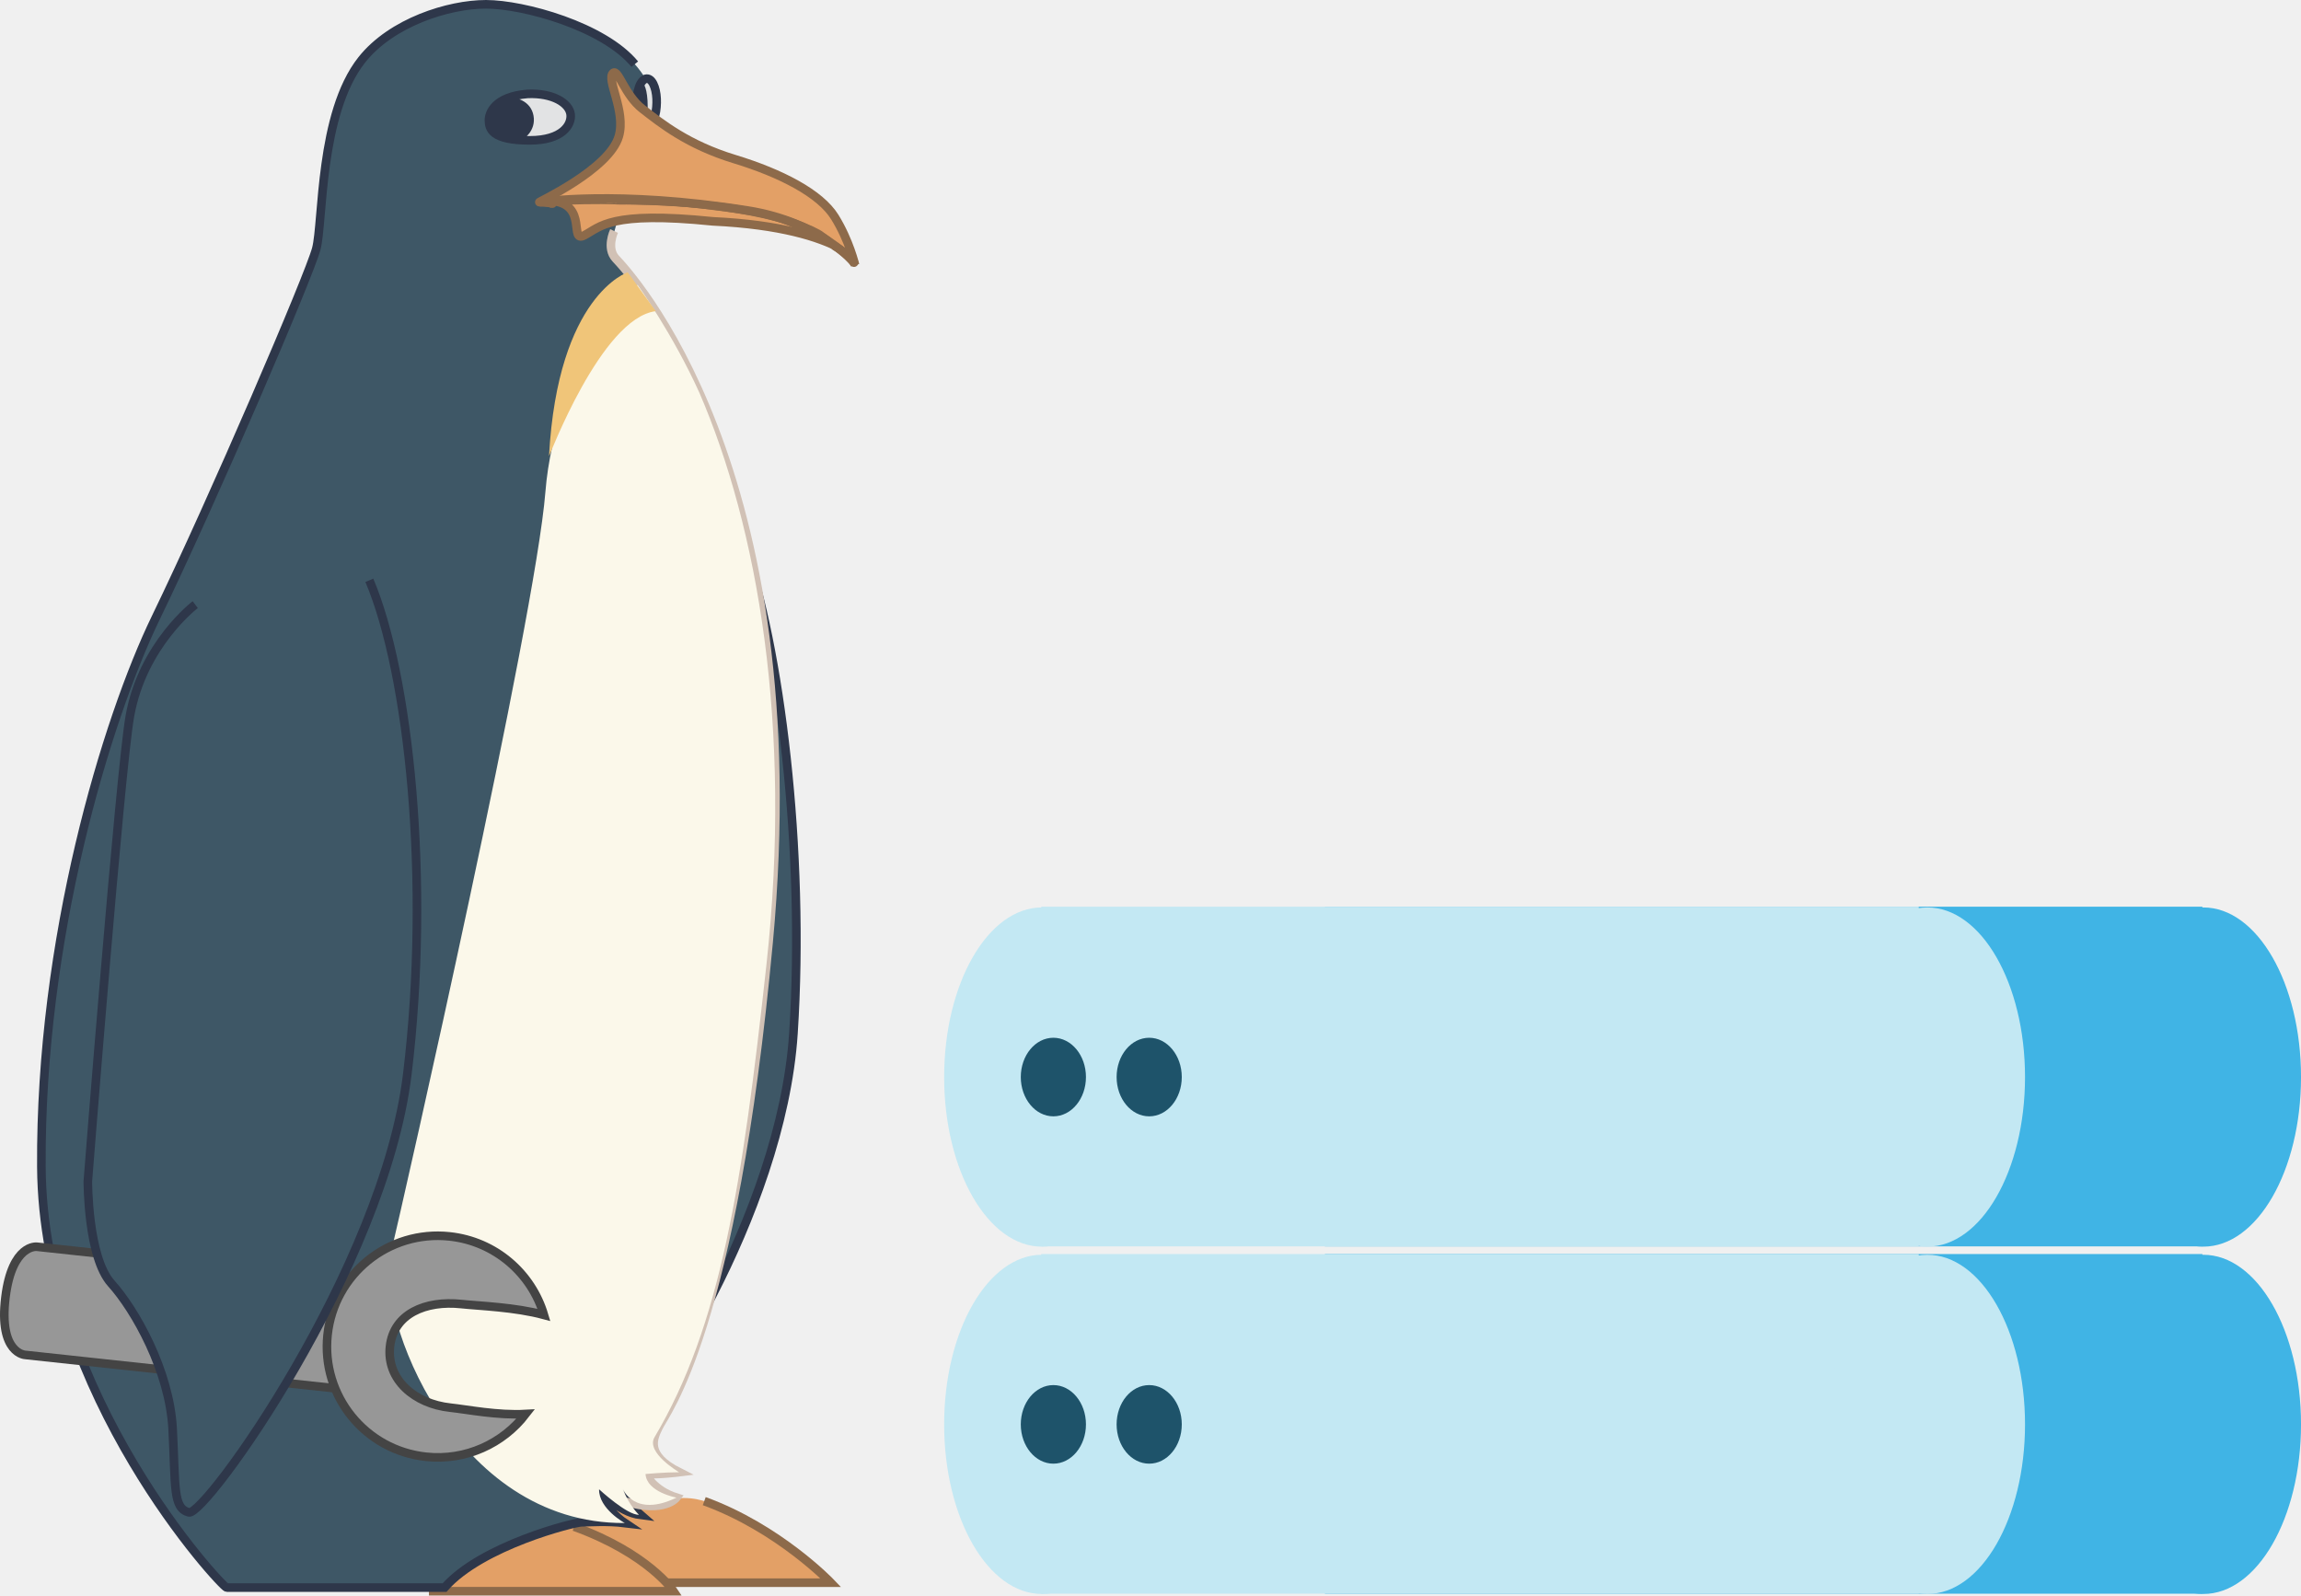
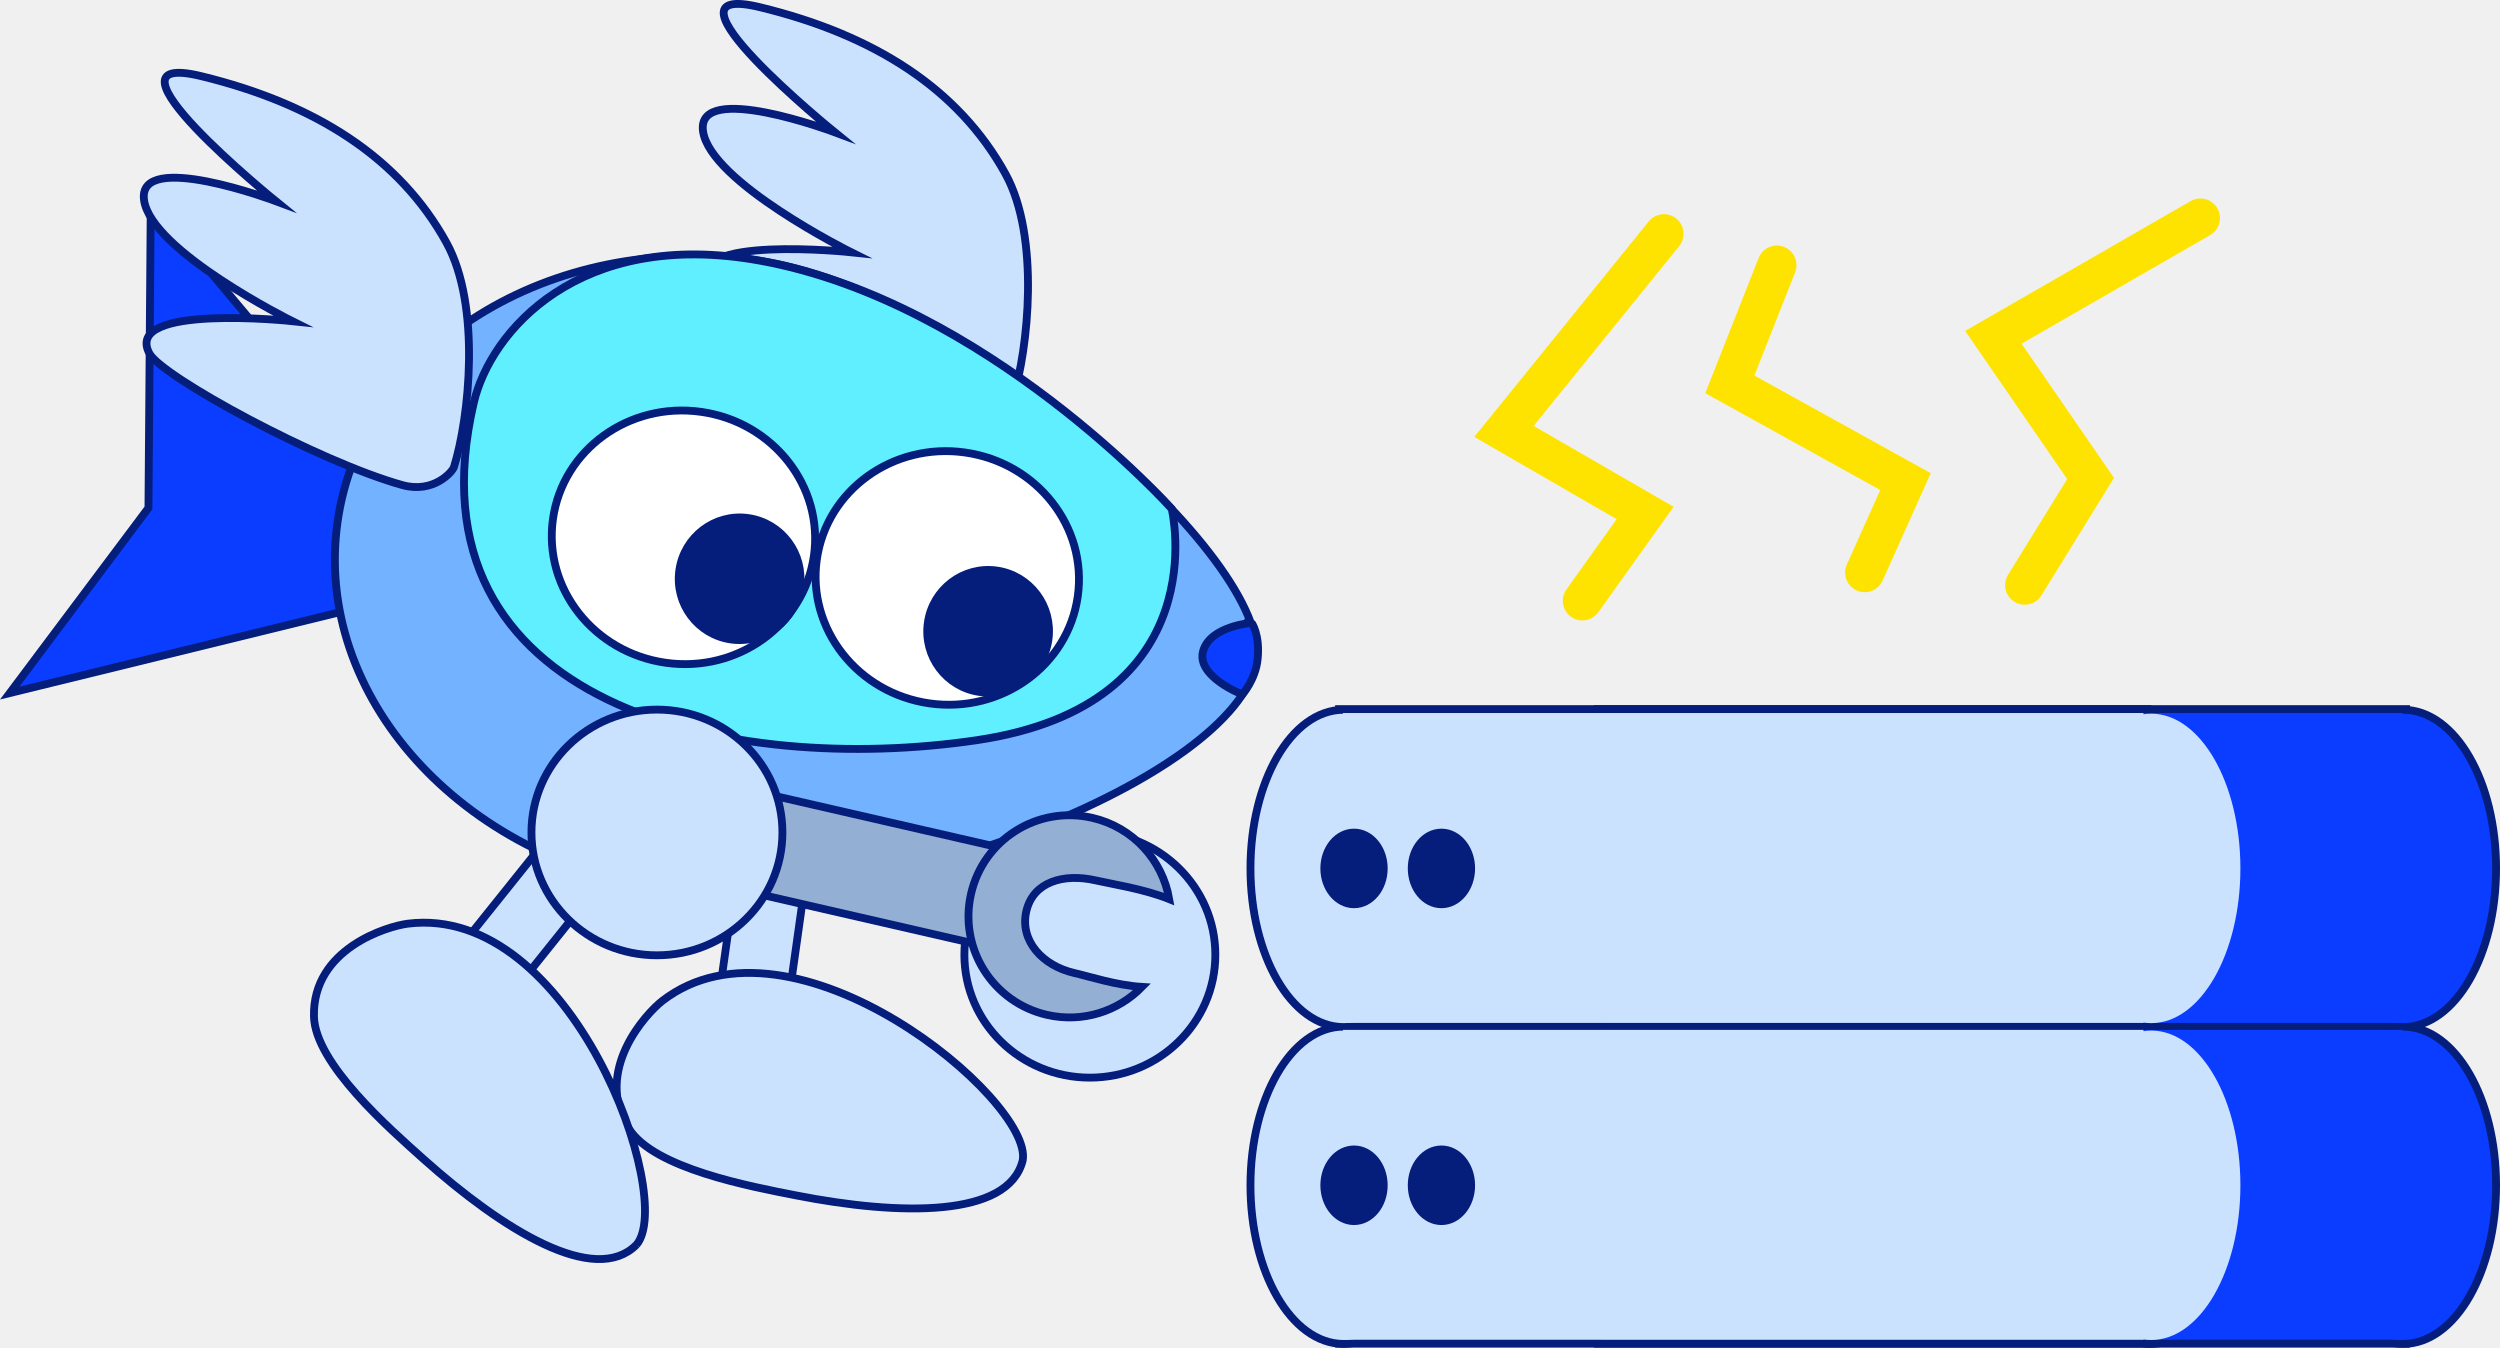
- <svg xmlns="http://www.w3.org/2000/svg" version="1.1" width="133.823" height="92.792" viewBox="0,0,133.823,92.792">
-   <g transform="translate(-172.9634,-133.5234)">
-     <g data-paper-data="{&quot;isPaintingLayer&quot;:true}" stroke-linejoin="miter" stroke-miterlimit="10" stroke-dasharray="" stroke-dashoffset="0" style="mix-blend-mode: normal">
-       <g data-paper-data="{&quot;index&quot;:null}" stroke-width="0.5" stroke-linecap="butt">
-         <path d="M201.194,225.499c3.688,-6.624 9.371,-4.651 9.371,-4.651c5.927,1.571 9.73,4.651 9.73,4.651h-19.1" fill="#e3a066" fill-rule="nonzero" stroke="none" />
-         <path d="M210.221,220.755c5.927,1.571 10.074,4.744 10.074,4.744h-19.459" fill="none" fill-rule="evenodd" stroke="#8d6a4a" />
+ <svg xmlns="http://www.w3.org/2000/svg" version="1.1" width="159.384" height="85.93" viewBox="0,0,159.384,85.93">
+   <g transform="translate(-547.9025,-140.7965)">
+     <g stroke-miterlimit="10">
+       <path d="M650.018,226.21v-19.755h51.033v19.755z" fill="#051d7b" stroke="#051d7b" stroke-width="1" stroke-linecap="butt" />
+       <path d="M633.522,226.21v-19.755h51.033v19.755z" fill="#051d7b" stroke="#051d7b" stroke-width="1" stroke-linecap="butt" />
+       <path d="M706.787,216.362c0,5.448 -2.545,9.864 -5.684,9.864c-3.139,0 -5.684,-4.416 -5.684,-9.864c0,-5.448 2.545,-9.864 5.684,-9.864c3.139,0 5.684,4.416 5.684,9.864z" fill="#051d7b" stroke="#051d7b" stroke-width="1" stroke-linecap="butt" />
+       <path d="M639.242,216.362c0,5.448 -2.545,9.864 -5.684,9.864c-3.139,0 -5.684,-4.416 -5.684,-9.864c0,-5.448 2.545,-9.864 5.684,-9.864c3.139,0 5.684,4.416 5.684,9.864z" fill="#051d7b" stroke="#051d7b" stroke-width="1" stroke-linecap="butt" />
+       <path d="M690.736,216.362c0,5.448 -2.545,9.864 -5.684,9.864c-3.139,0 -5.684,-4.416 -5.684,-9.864c0,-5.448 2.545,-9.864 5.684,-9.864c3.139,0 5.684,4.416 5.684,9.864z" fill="#051d7b" stroke="#051d7b" stroke-width="1" stroke-linecap="butt" />
+       <path d="M650.018,206.01v-19.755h51.033v19.755z" fill="#051d7b" stroke="#051d7b" stroke-width="1" stroke-linecap="butt" />
+       <path d="M633.522,206.01v-19.755h51.033v19.755z" fill="#051d7b" stroke="#051d7b" stroke-width="1" stroke-linecap="butt" />
+       <path d="M706.787,196.162c0,5.448 -2.545,9.864 -5.684,9.864c-3.139,0 -5.684,-4.416 -5.684,-9.864c0,-5.448 2.545,-9.864 5.684,-9.864c3.139,0 5.684,4.416 5.684,9.864z" fill="#051d7b" stroke="#051d7b" stroke-width="1" stroke-linecap="butt" />
+       <path d="M639.242,196.162c0,5.448 -2.545,9.864 -5.684,9.864c-3.139,0 -5.684,-4.416 -5.684,-9.864c0,-5.448 2.545,-9.864 5.684,-9.864c3.139,0 5.684,4.416 5.684,9.864z" fill="#051d7b" stroke="#051d7b" stroke-width="1" stroke-linecap="butt" />
+       <path d="M690.736,196.162c0,5.448 -2.545,9.864 -5.684,9.864c-3.139,0 -5.684,-4.416 -5.684,-9.864c0,-5.448 2.545,-9.864 5.684,-9.864c3.139,0 5.684,4.416 5.684,9.864z" fill="#051d7b" stroke="#051d7b" stroke-width="1" stroke-linecap="butt" />
+       <path d="M625.385,201.668c0,4.325 -3.582,7.832 -8,7.832c-4.418,0 -8,-3.506 -8,-7.832c0,-4.325 3.582,-7.832 8,-7.832c4.418,0 8,3.506 8,7.832z" fill="#cbe2ff" stroke="#051d7b" stroke-width="0.5" stroke-linecap="butt" />
+       <g fill="#051d7b" stroke="#051d7b" stroke-width="0.5" stroke-linecap="butt">
+         <path d="M650.018,226.21v-19.755h51.033v19.755z" />
+         <path d="M633.522,226.21v-19.755h51.033v19.755z" />
+         <path d="M706.787,216.362c0,5.448 -2.545,9.864 -5.684,9.864c-3.139,0 -5.684,-4.416 -5.684,-9.864c0,-5.448 2.545,-9.864 5.684,-9.864c3.139,0 5.684,4.416 5.684,9.864z" />
+         <path d="M639.242,216.362c0,5.448 -2.545,9.864 -5.684,9.864c-3.139,0 -5.684,-4.416 -5.684,-9.864c0,-5.448 2.545,-9.864 5.684,-9.864c3.139,0 5.684,4.416 5.684,9.864z" />
+         <path d="M690.736,216.362c0,5.448 -2.545,9.864 -5.684,9.864c-3.139,0 -5.684,-4.416 -5.684,-9.864c0,-5.448 2.545,-9.864 5.684,-9.864c3.139,0 5.684,4.416 5.684,9.864z" />
      </g>
-       <g data-paper-data="{&quot;index&quot;:null}" stroke-width="0.5" stroke-linecap="butt">
-         <path d="M207.323,225.57c2.696,-6.624 6.85,-4.651 6.85,-4.651c4.333,1.571 7.112,4.651 7.112,4.651h-13.962" fill="#e3a066" fill-rule="nonzero" stroke="none" />
-         <path d="M213.921,220.826c4.333,1.571 7.364,4.744 7.364,4.744h-14.225" fill="none" fill-rule="evenodd" stroke="#8d6a4a" />
+       <g fill="#051d7b" stroke="#051d7b" stroke-width="0.5" stroke-linecap="butt">
+         <path d="M650.018,206.01v-19.755h51.033v19.755z" />
+         <path d="M633.522,206.01v-19.755h51.033v19.755z" />
+         <path d="M706.787,196.162c0,5.448 -2.545,9.864 -5.684,9.864c-3.139,0 -5.684,-4.416 -5.684,-9.864c0,-5.448 2.545,-9.864 5.684,-9.864c3.139,0 5.684,4.416 5.684,9.864z" />
+         <path d="M639.242,196.162c0,5.448 -2.545,9.864 -5.684,9.864c-3.139,0 -5.684,-4.416 -5.684,-9.864c0,-5.448 2.545,-9.864 5.684,-9.864c3.139,0 5.684,4.416 5.684,9.864z" />
+         <path d="M690.736,196.162c0,5.448 -2.545,9.864 -5.684,9.864c-3.139,0 -5.684,-4.416 -5.684,-9.864c0,-5.448 2.545,-9.864 5.684,-9.864c3.139,0 5.684,4.416 5.684,9.864z" />
      </g>
-       <g data-paper-data="{&quot;index&quot;:null}" stroke-width="0.5" stroke-linecap="butt">
-         <path d="M216.206,165.22c2.09,5.752 3.598,17.756 2.902,28.41c-0.696,10.654 -8.676,22.485 -9.453,22.039c-0.777,-0.446 -0.684,-1.574 -0.957,-4.907c-0.272,-3.333 -2.056,-7.219 -3.247,-9.005c-1.191,-1.786 -1.348,-6.077 -1.348,-6.077c0,0 0.629,-22.775 0.978,-25.786c0.449,-3.878 2.871,-5.476 2.871,-5.476" fill="#3e5766" fill-rule="nonzero" stroke="none" />
-         <path d="M216.206,165.22c2.09,5.752 3.598,17.756 2.902,28.41c-0.696,10.654 -8.676,22.485 -9.453,22.039c-0.777,-0.446 -0.684,-1.574 -0.957,-4.907c-0.272,-3.333 -2.056,-7.219 -3.247,-9.005c-1.191,-1.786 -1.348,-6.077 -1.348,-6.077c0,0 0.629,-22.775 0.978,-25.786c0.449,-3.878 2.871,-5.476 2.871,-5.476" fill="none" fill-rule="evenodd" stroke="#2e374a" />
+       <g stroke-linecap="butt">
+         <g stroke="none" stroke-width="0">
+           <path d="M650.018,226.21v-19.755h51.033v19.755z" fill="#0a3dff" />
+           <path d="M633.522,226.21v-19.755h51.033v19.755z" fill="#cbe2ff" />
+           <path d="M706.787,216.362c0,5.448 -2.545,9.864 -5.684,9.864c-3.139,0 -5.684,-4.416 -5.684,-9.864c0,-5.448 2.545,-9.864 5.684,-9.864c3.139,0 5.684,4.416 5.684,9.864z" fill="#0a3dff" />
+           <path d="M639.242,216.362c0,5.448 -2.545,9.864 -5.684,9.864c-3.139,0 -5.684,-4.416 -5.684,-9.864c0,-5.448 2.545,-9.864 5.684,-9.864c3.139,0 5.684,4.416 5.684,9.864z" fill="#cbe2ff" />
+           <path d="M690.736,216.362c0,5.448 -2.545,9.864 -5.684,9.864c-3.139,0 -5.684,-4.416 -5.684,-9.864c0,-5.448 2.545,-9.864 5.684,-9.864c3.139,0 5.684,4.416 5.684,9.864z" fill="#cbe2ff" />
+         </g>
+         <path d="M636.121,216.362c0,1.262 -0.848,2.285 -1.895,2.285c-1.046,0 -1.895,-1.023 -1.895,-2.285c0,-1.262 0.848,-2.285 1.895,-2.285c1.046,0 1.895,1.023 1.895,2.285z" fill="#051d7b" stroke="#051d7b" stroke-width="0.5" />
+         <path d="M641.694,216.362c0,1.262 -0.848,2.285 -1.895,2.285c-1.046,0 -1.895,-1.023 -1.895,-2.285c0,-1.262 0.848,-2.285 1.895,-2.285c1.046,0 1.895,1.023 1.895,2.285z" fill="#051d7b" stroke="#051d7b" stroke-width="0.5" />
      </g>
-       <g data-paper-data="{&quot;index&quot;:null}" stroke-width="0.5" stroke-linecap="butt">
-         <path d="M198.175,226.065c3.105,-3.164 8.182,-3.754 8.182,-3.754c4.333,1.571 5.78,3.754 5.78,3.754h-13.962" fill="#e3a066" fill-rule="nonzero" stroke="none" />
-         <path d="M206.356,222.311c4.333,1.571 5.78,3.754 5.78,3.754h-14.225" fill="none" fill-rule="evenodd" stroke="#8d6a4a" />
+       <g stroke-linecap="butt">
+         <g stroke="none" stroke-width="0">
+           <path d="M650.018,206.01v-19.755h51.033v19.755z" fill="#0a3dff" />
+           <path d="M633.522,206.01v-19.755h51.033v19.755z" fill="#cbe2ff" />
+           <path d="M706.787,196.162c0,5.448 -2.545,9.864 -5.684,9.864c-3.139,0 -5.684,-4.416 -5.684,-9.864c0,-5.448 2.545,-9.864 5.684,-9.864c3.139,0 5.684,4.416 5.684,9.864z" fill="#0a3dff" />
+           <path d="M639.242,196.162c0,5.448 -2.545,9.864 -5.684,9.864c-3.139,0 -5.684,-4.416 -5.684,-9.864c0,-5.448 2.545,-9.864 5.684,-9.864c3.139,0 5.684,4.416 5.684,9.864z" fill="#cbe2ff" />
+           <path d="M690.736,196.162c0,5.448 -2.545,9.864 -5.684,9.864c-3.139,0 -5.684,-4.416 -5.684,-9.864c0,-5.448 2.545,-9.864 5.684,-9.864c3.139,0 5.684,4.416 5.684,9.864z" fill="#cbe2ff" />
+         </g>
+         <path d="M636.121,196.162c0,1.262 -0.848,2.285 -1.895,2.285c-1.046,0 -1.895,-1.023 -1.895,-2.285c0,-1.262 0.848,-2.285 1.895,-2.285c1.046,0 1.895,1.023 1.895,2.285z" fill="#051d7b" stroke="#051d7b" stroke-width="0.5" />
+         <path d="M641.694,196.162c0,1.262 -0.848,2.285 -1.895,2.285c-1.046,0 -1.895,-1.023 -1.895,-2.285c0,-1.262 0.848,-2.285 1.895,-2.285c1.046,0 1.895,1.023 1.895,2.285z" fill="#051d7b" stroke="#051d7b" stroke-width="0.5" />
      </g>
-       <path d="M209.881,137.254c0.229,0.259 0.424,0.521 0.588,0.786c0.077,0.298 0.217,0.57 0.405,0.802c1.356,3.416 -1.721,6.892 -1.721,6.892c0,0 -1.469,2.816 0.319,3.625c-0.233,13.473 -1.421,41.428 -1.43,41.898c-0.013,0.675 0.972,28.183 1.109,28.711c0.227,0.874 1.08,1.667 1.08,1.667c-1.36,-0.169 -2.426,-1.498 -2.426,-1.498c0.313,1.181 1.494,1.962 1.494,1.962c-1.026,-0.124 -2.056,-0.046 -2.517,-0.043c-0.419,0.002 -5.816,1.35 -7.961,3.797h-12.672c-0.252,0 -10.695,-11.222 -10.778,-24.47c-0.083,-13.248 3.783,-26.011 6.652,-31.929c3.331,-6.873 8.93,-19.915 9.337,-21.465c0.407,-1.55 0.164,-7.855 2.648,-10.988c1.725,-2.177 5.041,-3.227 7.223,-3.227c2.182,0 6.769,1.354 8.651,3.481z" data-paper-data="{&quot;index&quot;:null}" fill="#3e5766" fill-rule="nonzero" stroke="none" stroke-width="0.5" stroke-linecap="butt" />
-       <path d="M209.15,219.968c0.172,0.888 1.08,1.667 1.08,1.667c-1.36,-0.169 -2.426,-1.498 -2.426,-1.498c0.313,1.181 1.494,1.962 1.494,1.962c-1.026,-0.124 -2.056,-0.046 -2.517,-0.043c-0.419,0.002 -5.816,1.35 -7.961,3.797h-12.672c-0.252,0 -10.695,-11.222 -10.778,-24.47c-0.082,-13.248 3.784,-26.011 6.652,-31.929c3.332,-6.873 8.93,-19.915 9.337,-21.465c0.407,-1.55 0.165,-7.855 2.648,-10.988c1.726,-2.177 5.041,-3.227 7.223,-3.227c2.182,0 6.847,1.287 8.651,3.481" data-paper-data="{&quot;index&quot;:null}" fill="none" fill-rule="evenodd" stroke="#2e374a" stroke-width="0.5" stroke-linecap="butt" />
-       <g data-paper-data="{&quot;index&quot;:null}" stroke-width="0.5" stroke-linecap="butt">
-         <path d="M208.678,146.958c0,0 -0.472,0.993 0.095,1.603c0.706,0.759 11.469,12.037 8.892,39.743c-2.113,22.698 -5.965,27.307 -6.407,28.24c-0.294,0.621 -0.803,1.588 1.202,2.6c0,0 -1.252,0.156 -1.955,0.103c0,0 0.456,0.951 1.801,1.374c0,0 -0.689,0.914 -2.942,0.239" fill="none" fill-rule="evenodd" stroke="#d1c1b5" />
-         <g fill-rule="nonzero" stroke="none">
-           <path d="M210.043,150.091c0,0 2.056,2.863 3.596,6.275c3.376,7.805 5.42,19.386 3.901,33.247c-1.401,12.784 -2.65,20.988 -6.51,27.495c-0.529,0.892 1.431,2.037 1.431,2.037c-0.839,0 -1.955,0.103 -1.955,0.103c0.063,1.055 1.801,1.374 1.801,1.374c-2.435,1.182 -3.117,-0.494 -3.117,-0.494c0.38,0.981 0.933,1.489 0.933,1.489c-0.673,0.042 -2.318,-1.48 -2.318,-1.48c-0.022,1.139 1.494,1.962 1.494,1.962c-9.978,0.065 -14.455,-12.109 -13.634,-15.568c0.821,-3.459 8.427,-36.959 9.017,-44.384c0.59,-7.426 5.361,-12.056 5.361,-12.056" fill="#fbf8ea" />
-           <path d="M204.893,160.043c0.515,-9.372 4.578,-10.684 4.578,-10.684l1.63,2.259c-3.185,0.412 -6.214,8.538 -6.208,8.425" fill="#f0c579" />
+       <path d="M612.005,151.881c2.214,4.015 1.455,11.165 0.475,14.302c-0.094,0.3 -1.304,1.702 -3.294,1.146c-5.369,-1.5 -15.328,-6.916 -16.12,-8.389c-1.727,-3.21 9.11,-2.06 9.11,-2.06c0,0 -9.008,-4.471 -9.454,-7.72c-0.446,-3.249 8.404,0.07 8.404,0.07c0,0 -12.017,-9.739 -4.755,-7.97c7.262,1.769 12.636,5.184 15.634,10.62z" fill="#cbe2ff" stroke="#051d7b" stroke-width="0.5" stroke-linecap="round" />
+       <path d="M571.056,179.46l-22.534,5.523l8.845,-11.805l0.148,-19.559l14.898,17.765z" fill="#0a3dff" stroke="#051d7b" stroke-width="0.5" stroke-linecap="round" />
+       <g fill="#cbe2ff" stroke="#051d7b" stroke-width="0.5" stroke-linecap="butt">
+         <path d="M593.405,206.726l2.222,-15.75l4.382,0.618l-2.222,15.75z" />
+         <g>
+           <path d="M613.103,214.78c-0.916,3.667 -7.855,3.521 -14.428,2.232c-2.875,-0.564 -9.084,-1.715 -10.678,-4.26c-2.305,-3.682 1.119,-7.363 2.128,-8.144c8.329,-6.442 23.677,6.34 22.978,10.172z" />
        </g>
      </g>
-       <g data-paper-data="{&quot;index&quot;:null}" stroke-linecap="butt">
-         <path d="M211.153,139.221c0.027,0.592 -0.091,1.517 -0.563,1.544c-0.553,0.032 -0.597,-0.654 -0.607,-1.13c-0.008,-0.393 0.051,-1.389 0.531,-1.574c0.362,-0.084 0.608,0.5 0.638,1.16" fill="#e2e3e4" fill-rule="nonzero" stroke="none" stroke-width="1" />
-         <path d="M210.493,140.751c-0.03,0.065 -0.216,-0.029 -0.216,-0.029c0,0 -0.234,-0.26 -0.29,-0.871c-0.057,-0.611 0.117,-1.18 0.117,-1.18c0,0 0.064,-0.3 0.149,-0.337c0.085,-0.037 0.315,0.147 0.369,1.039c0.053,0.895 -0.128,1.377 -0.128,1.377" fill="#2e374a" fill-rule="nonzero" stroke="none" stroke-width="1" />
-         <path d="M210.59,140.808c-0.553,0.032 -0.597,-0.654 -0.607,-1.13c-0.008,-0.393 0.051,-1.389 0.531,-1.574c0.362,-0.084 0.608,0.5 0.638,1.16c0.027,0.592 -0.091,1.517 -0.563,1.544z" fill="none" fill-rule="evenodd" stroke="#2e374a" stroke-width="0.5" />
-       </g>
-       <g data-paper-data="{&quot;index&quot;:null}" stroke-linecap="butt">
-         <path d="M206.15,140.135c0.07,0.593 -0.469,1.508 -2.377,1.508c-2.235,0 -2.365,-0.687 -2.373,-1.163c-0.007,-0.393 0.297,-1.383 2.25,-1.539c1.468,-0.063 2.422,0.534 2.5,1.194" fill="#e2e3e4" fill-rule="nonzero" stroke="none" stroke-width="1" />
-         <path d="M203.384,141.623c-0.123,0.063 -0.87,-0.041 -0.87,-0.041c0,0 -0.927,-0.273 -1.115,-0.886c-0.188,-0.613 0.552,-1.171 0.552,-1.171c0,0 0.278,-0.296 0.623,-0.327c0.346,-0.032 1.262,0.165 1.419,1.058c0.156,0.896 -0.61,1.367 -0.61,1.367" fill="#2e374a" fill-rule="nonzero" stroke="none" stroke-width="1" />
-         <path d="M203.773,141.686c-2.235,0 -2.365,-0.687 -2.373,-1.163c-0.007,-0.393 0.297,-1.383 2.25,-1.539c1.468,-0.063 2.422,0.534 2.5,1.194c0.07,0.593 -0.469,1.508 -2.377,1.508z" fill="none" fill-rule="evenodd" stroke="#2e374a" stroke-width="0.5" />
-       </g>
-       <g stroke-width="0.5">
-         <g data-paper-data="{&quot;index&quot;:null}" stroke-linecap="butt">
-           <path d="M206.94,147.212c-0.898,0.469 0.235,-1.792 -1.849,-2c1.454,-0.06 2.901,-0.065 4.337,-0.155c0.149,-0.009 0.339,-0.04 0.546,-0.078c0.086,-0.001 0.171,-0.008 0.254,-0.022c0.358,-0.021 0.722,-0.071 1.106,-0.019c0.31,0.043 3.212,0.389 4.121,0.59c1.879,0.414 4.183,0.786 5.862,2.039c0.177,0.132 0.364,0.27 0.549,0.415c-1.251,-0.673 -3.493,-1.4 -7.452,-1.587c-5.993,-0.613 -6.533,0.324 -7.475,0.816z" fill="#e3a066" fill-rule="nonzero" stroke="none" />
-           <path d="M207.484,145.183c0.153,-0.017 0.328,-0.037 0.523,-0.06c0.475,-0.016 0.948,-0.037 1.421,-0.066c0.05,-0.003 0.105,-0.009 0.163,-0.016c1.281,0.015 2.879,0.08 4.526,0.264c0.55,0.079 1.046,0.159 1.338,0.223c1.879,0.414 4.183,0.786 5.862,2.039c0.095,0.071 0.192,0.143 0.29,0.217c-0.285,-0.144 -0.606,-0.293 -0.95,-0.477c-0.361,-0.171 -0.759,-0.336 -1.186,-0.491c-0.429,-0.148 -0.885,-0.292 -1.361,-0.417c-0.953,-0.251 -1.984,-0.446 -3.018,-0.591c-2.07,-0.293 -4.153,-0.378 -5.71,-0.389c-0.389,0.015 -0.747,-0.012 -1.065,-0.04c-0.318,-0.02 -0.595,-0.036 -0.823,-0.05c-0.228,-0.012 -0.408,-0.021 -0.531,-0.027c-0.121,-0.006 -0.187,-0.003 -0.187,-0.003z" fill="#8d6a4a" fill-rule="nonzero" stroke="none" />
-           <path d="M215.594,145.545c3.552,0.402 6.273,2.438 6.273,2.438c-1.251,-0.673 -3.493,-1.4 -7.452,-1.587c-5.993,-0.613 -6.533,0.324 -7.475,0.816c-0.898,0.469 0.235,-1.792 -1.849,-2c0,0 4.928,-0.298 10.503,0.333z" fill="none" fill-rule="evenodd" stroke="#8d6a4a" />
-         </g>
-         <path d="M212.616,142.823c0,0 2.906,0.047 4.83,1.459c1.515,1.112 4.352,3.651 4.352,3.651" data-paper-data="{&quot;index&quot;:null}" fill="none" fill-rule="nonzero" stroke="#8d6a4a" stroke-linecap="round" />
-         <g data-paper-data="{&quot;index&quot;:null}">
-           <path d="M206.955,143.722c0.721,-0.597 1.998,-2.269 1.998,-2.269c0.43,-1.474 -0.766,-3.334 -0.325,-3.688c0.294,-0.236 0.665,1.29 1.696,2.09c1.104,0.857 2.647,2.095 5.359,2.921c2.712,0.826 4.984,2.006 5.829,3.37c0.846,1.364 1.179,2.785 1.179,2.785c0,0 -0.212,-0.538 -1.233,-1.132c-0.413,-0.369 -0.965,-0.658 -1.564,-0.887c-0.601,-0.423 -1.62,-0.616 -2.17,-0.801c-2.095,-0.705 -4.349,-0.703 -6.533,-0.984c-0.132,-0.017 -0.267,-0.012 -0.404,0.002c-0.224,-0.03 -0.452,0.02 -0.679,0.087c-0.11,0.008 -0.219,0.008 -0.326,-0.007l-0.007,-0.007c-0.083,0.009 -0.186,0.023 -0.301,0.044c-0.272,-0.028 -0.539,0.013 -0.787,0.109c-1.378,-0.165 -2.324,-0.184 -3.593,0.009c-0.203,-0.06 -0.453,-0.092 -0.763,-0.084c0,0 1.815,-0.887 2.624,-1.558z" fill="#e3a066" fill-rule="nonzero" stroke="none" stroke-linecap="butt" />
-           <path d="M221.267,147.641c-0.385,-0.295 -0.862,-0.534 -1.373,-0.729c-0.601,-0.423 -1.62,-0.616 -2.17,-0.801c-2.095,-0.705 -4.349,-0.703 -6.533,-0.984c-0.132,-0.017 -0.267,-0.012 -0.404,0.002c-0.224,-0.03 -0.452,0.02 -0.679,0.087c-0.11,0.008 -0.219,0.008 -0.326,-0.007l-0.007,-0.007c-0.083,0.009 -0.186,0.023 -0.301,0.044c-0.272,-0.028 -0.539,0.013 -0.787,0.109c-0.653,-0.078 -1.21,-0.123 -1.749,-0.129l0.114,-0.021c0.228,-0.031 0.505,-0.069 0.822,-0.112c0.159,-0.019 0.328,-0.04 0.507,-0.061c0.179,-0.018 0.366,-0.005 0.561,-0.013c1.564,-0.023 3.651,0.015 5.721,0.265c1.035,0.124 2.065,0.298 3.017,0.532c0.477,0.117 0.933,0.254 1.362,0.395c0.427,0.15 0.826,0.311 1.188,0.479c0.176,0.096 0.356,0.162 0.511,0.265c0.151,0.108 0.294,0.211 0.428,0.307c0.258,0.213 0.48,0.397 0.644,0.577c0.175,0.164 0.284,0.325 0.365,0.427c0.079,0.103 0.121,0.157 0.121,0.157c0,0 -0.051,-0.045 -0.145,-0.129c-0.094,-0.084 -0.228,-0.211 -0.419,-0.342c-0.129,-0.103 -0.289,-0.204 -0.469,-0.31z" fill="#8d6a4a" fill-rule="nonzero" stroke="none" stroke-linecap="butt" />
-           <path d="M205.094,145.364c-0.203,-0.06 -0.453,-0.092 -0.763,-0.084c-0.088,0.002 4.06,-1.9 4.622,-3.827c0.43,-1.474 -0.766,-3.334 -0.325,-3.688c0.294,-0.236 0.665,1.29 1.696,2.09c1.104,0.857 2.647,2.095 5.359,2.921c2.712,0.826 4.984,2.006 5.829,3.37c0.846,1.364 1.179,2.785 1.179,2.785c0,0 -0.212,-0.538 -1.233,-1.132" fill="none" fill-rule="evenodd" stroke="#8d6a4a" stroke-linecap="butt" />
-           <path d="M205.094,145.364c-0.203,-0.06 -0.453,-0.092 -0.763,-0.084c0,0 4.486,-0.725 12.125,0.487c4.207,0.667 6.178,3.03 6.178,3.03" fill="none" fill-rule="nonzero" stroke="#8d6a4a" stroke-linecap="round" />
+       <g fill="#cbe2ff" stroke="#051d7b" stroke-width="0.5" stroke-linecap="butt">
+         <path d="M575.644,203.179l9.945,-12.413l3.453,2.767l-9.945,12.413z" />
+         <g>
+           <path d="M588.478,220.154c-2.658,2.687 -8.552,-0.978 -13.548,-5.44c-2.185,-1.952 -6.939,-6.109 -7.011,-9.111c-0.105,-4.342 4.718,-5.762 5.984,-5.919c10.45,-1.292 17.131,17.532 14.574,20.471z" />
        </g>
      </g>
-       <g fill="#979797" fill-rule="nonzero" stroke="#444444" stroke-width="0.5" stroke-linecap="butt">
-         <path d="M175.108,206.031l20.323,2.189l-0.669,6.292l-20.323,-2.189c0,0 -1.565,-0.053 -1.158,-3.355c0.384,-3.114 1.827,-2.937 1.827,-2.937z" />
-         <path d="M199.103,205.429c2.664,0.283 4.775,2.151 5.496,4.567c-1.695,-0.456 -3.742,-0.519 -4.806,-0.632c-2.076,-0.221 -3.946,0.563 -4.15,2.48c-0.204,1.917 1.433,3.325 3.51,3.546c0.979,0.104 2.742,0.462 4.384,0.369c-1.322,1.721 -3.481,2.733 -5.796,2.487c-3.539,-0.376 -6.104,-3.55 -5.727,-7.09c0.376,-3.539 3.55,-6.104 7.09,-5.727z" />
+       <path d="M596.141,157.395c13.194,1.861 32.957,19.034 31.85,25.595c-1.252,7.42 -24.313,16.367 -37.507,14.506c-13.194,-1.861 -22.624,-12.347 -21.062,-23.421c1.562,-11.074 13.525,-18.542 26.719,-16.681z" fill="#73b2ff" stroke="#051d7b" stroke-width="0.5" stroke-linecap="butt" />
+       <path d="M627.698,180.501c0,0 0.539,0.741 0.385,2.292c-0.125,1.335 -0.983,2.278 -0.983,2.278c0,0 -2.922,-1.134 -2.5,-2.746c0.422,-1.611 3.099,-1.824 3.099,-1.824z" fill="#0a3dff" stroke="#051d7b" stroke-width="0.5" stroke-linecap="round" />
+       <path d="M576.368,156.273c2.214,4.015 1.455,11.165 0.475,14.302c-0.094,0.3 -1.304,1.702 -3.294,1.146c-5.369,-1.5 -15.328,-6.916 -16.12,-8.389c-1.727,-3.21 9.11,-2.06 9.11,-2.06c0,0 -9.008,-4.471 -9.454,-7.72c-0.446,-3.249 8.404,0.07 8.404,0.07c0,0 -12.017,-9.739 -4.755,-7.97c7.262,1.769 12.636,5.184 15.634,10.62z" fill="#cbe2ff" stroke="#051d7b" stroke-width="0.5" stroke-linecap="round" />
+       <path d="M622.603,173.233c0,0 3,12.47 -12.431,14.754c-15.43,2.285 -36.612,-1.994 -32.061,-21.528c1.05,-4.507 6.693,-11.137 18.245,-9.044c14.419,2.612 26.247,15.818 26.247,15.818z" fill="#5fefff" stroke="#051d7b" stroke-width="0.5" stroke-linecap="round" />
+       <g stroke="#051d7b" stroke-width="0.5" stroke-linecap="butt">
+         <g>
+           <path d="M609.424,169.644c4.594,0.648 7.814,4.755 7.191,9.172c-0.623,4.418 -4.853,7.474 -9.447,6.825c-4.594,-0.648 -7.814,-4.755 -7.191,-9.172c0.623,-4.418 4.853,-7.474 9.447,-6.825z" fill="#ffffff" />
+           <path d="M611.445,177.17c2.122,0.299 3.598,2.275 3.297,4.413c-0.302,2.138 -2.266,3.628 -4.389,3.329c-2.122,-0.299 -3.598,-2.275 -3.297,-4.413c0.302,-2.138 2.266,-3.628 4.389,-3.329z" fill="#051d7b" />
+         </g>
+         <g>
+           <path d="M592.603,167.054c4.594,0.648 7.814,4.755 7.191,9.172c-0.623,4.418 -4.853,7.474 -9.447,6.825c-4.594,-0.648 -7.814,-4.755 -7.191,-9.172c0.623,-4.418 4.853,-7.474 9.447,-6.825z" fill="#ffffff" />
+           <path d="M595.602,173.824c2.122,0.299 3.598,2.275 3.297,4.413c-0.302,2.138 -2.266,3.628 -4.389,3.329c-2.122,-0.299 -3.598,-2.275 -3.297,-4.413c0.302,-2.138 2.266,-3.628 4.389,-3.329z" fill="#051d7b" />
+         </g>
      </g>
-       <g data-paper-data="{&quot;index&quot;:null}" stroke-width="0.5" stroke-linecap="butt">
-         <path d="M194.444,167.273c2.297,5.408 3.577,17.47 2.207,28.731c-1.37,11.26 -11.768,25.728 -12.704,25.476c-0.936,-0.252 -0.767,-1.449 -0.942,-4.838c-0.175,-3.39 -2.184,-6.942 -3.565,-8.473c-1.381,-1.531 -1.368,-5.948 -1.368,-5.948c0,0 1.871,-23.837 2.447,-27.061c0.74,-4.152 3.799,-6.472 3.799,-6.472" fill="#3e5766" fill-rule="nonzero" stroke="none" />
-         <path d="M194.444,167.273c2.297,5.408 3.577,17.47 2.207,28.731c-1.37,11.26 -11.768,25.728 -12.704,25.476c-0.936,-0.252 -0.767,-1.449 -0.942,-4.838c-0.175,-3.39 -2.184,-6.942 -3.565,-8.473c-1.381,-1.531 -1.368,-5.948 -1.368,-5.948c0,0 1.871,-23.837 2.447,-27.061c0.74,-4.152 3.799,-6.472 3.799,-6.472" fill="none" fill-rule="evenodd" stroke="#2e374a" />
+       <g fill="#93b0d4" stroke="#051d7b" stroke-width="0.5" stroke-linecap="butt">
+         <path d="M593.629,190.699l19.922,4.573l-1.407,6.169l-19.922,-4.573c0,0 -1.548,-0.238 -0.754,-3.468c0.749,-3.047 2.161,-2.7 2.161,-2.7z" />
+         <path d="M617.526,192.934c2.612,0.596 4.488,2.7 4.919,5.184c-1.629,-0.653 -3.655,-0.957 -4.698,-1.195c-2.036,-0.464 -3.985,0.093 -4.414,1.972c-0.429,1.879 1.03,3.471 3.066,3.936c0.96,0.219 2.668,0.783 4.31,0.884c-1.516,1.553 -3.779,2.303 -6.05,1.785c-3.47,-0.792 -5.642,-4.246 -4.85,-7.716c0.792,-3.47 4.246,-5.642 7.716,-4.85z" />
      </g>
-       <g fill-rule="nonzero" stroke="none" stroke-width="0" stroke-linecap="butt">
-         <g>
-           <path d="M250.018,226.21v-19.755h51.033v19.755z" fill="#40b4e5" />
-           <path d="M233.522,226.21v-19.755h51.033v19.755z" fill="#c3e8f3" />
-           <path d="M306.787,216.362c0,5.448 -2.545,9.864 -5.684,9.864c-3.139,0 -5.684,-4.416 -5.684,-9.864c0,-5.448 2.545,-9.864 5.684,-9.864c3.139,0 5.684,4.416 5.684,9.864z" fill="#40b4e5" />
-           <path d="M239.242,216.362c0,5.448 -2.545,9.864 -5.684,9.864c-3.139,0 -5.684,-4.416 -5.684,-9.864c0,-5.448 2.545,-9.864 5.684,-9.864c3.139,0 5.684,4.416 5.684,9.864z" fill="#c3e8f3" />
-           <path d="M290.736,216.362c0,5.448 -2.545,9.864 -5.684,9.864c-3.139,0 -5.684,-4.416 -5.684,-9.864c0,-5.448 2.545,-9.864 5.684,-9.864c3.139,0 5.684,4.416 5.684,9.864z" fill="#c3e8f3" />
-         </g>
-         <path d="M236.121,216.362c0,1.262 -0.848,2.285 -1.895,2.285c-1.046,0 -1.895,-1.023 -1.895,-2.285c0,-1.262 0.848,-2.285 1.895,-2.285c1.046,0 1.895,1.023 1.895,2.285z" fill="#1e536a" />
-         <path d="M241.694,216.362c0,1.262 -0.848,2.285 -1.895,2.285c-1.046,0 -1.895,-1.023 -1.895,-2.285c0,-1.262 0.848,-2.285 1.895,-2.285c1.046,0 1.895,1.023 1.895,2.285z" fill="#1e536a" />
-       </g>
-       <g fill-rule="nonzero" stroke="none" stroke-width="0" stroke-linecap="butt">
-         <g>
-           <path d="M250.018,206.01v-19.755h51.033v19.755z" fill="#40b4e5" />
-           <path d="M233.522,206.01v-19.755h51.033v19.755z" fill="#c3e8f3" />
-           <path d="M306.787,196.162c0,5.448 -2.545,9.864 -5.684,9.864c-3.139,0 -5.684,-4.416 -5.684,-9.864c0,-5.448 2.545,-9.864 5.684,-9.864c3.139,0 5.684,4.416 5.684,9.864z" fill="#40b4e5" />
-           <path d="M239.242,196.162c0,5.448 -2.545,9.864 -5.684,9.864c-3.139,0 -5.684,-4.416 -5.684,-9.864c0,-5.448 2.545,-9.864 5.684,-9.864c3.139,0 5.684,4.416 5.684,9.864z" fill="#c3e8f3" />
-           <path d="M290.736,196.162c0,5.448 -2.545,9.864 -5.684,9.864c-3.139,0 -5.684,-4.416 -5.684,-9.864c0,-5.448 2.545,-9.864 5.684,-9.864c3.139,0 5.684,4.416 5.684,9.864z" fill="#c3e8f3" />
-         </g>
-         <path d="M236.121,196.162c0,1.262 -0.848,2.285 -1.895,2.285c-1.046,0 -1.895,-1.023 -1.895,-2.285c0,-1.262 0.848,-2.285 1.895,-2.285c1.046,0 1.895,1.023 1.895,2.285z" fill="#1e536a" />
-         <path d="M241.694,196.162c0,1.262 -0.848,2.285 -1.895,2.285c-1.046,0 -1.895,-1.023 -1.895,-2.285c0,-1.262 0.848,-2.285 1.895,-2.285c1.046,0 1.895,1.023 1.895,2.285z" fill="#1e536a" />
-       </g>
+       <path d="M597.785,193.868c0,4.325 -3.582,7.832 -8,7.832c-4.418,0 -8,-3.506 -8,-7.832c0,-4.325 3.582,-7.832 8,-7.832c4.418,0 8,3.506 8,7.832z" fill="#cbe2ff" stroke="#051d7b" stroke-width="0.5" stroke-linecap="butt" />
+       <path d="M648.785,179.1l4,-5.6l-9,-5.2l10.2,-12.6" fill="none" stroke="#ffe300" stroke-width="2.5" stroke-linecap="round" />
+       <path d="M666.785,177.3l2.6,-5.8l-11.2,-6.2l3,-7.6" fill="none" stroke="#ffe300" stroke-width="2.5" stroke-linecap="round" />
+       <path d="M676.985,178.1l4.2,-6.8l-6.2,-9l13.2,-7.6" fill="none" stroke="#ffe300" stroke-width="2.5" stroke-linecap="round" />
    </g>
  </g>
</svg>
